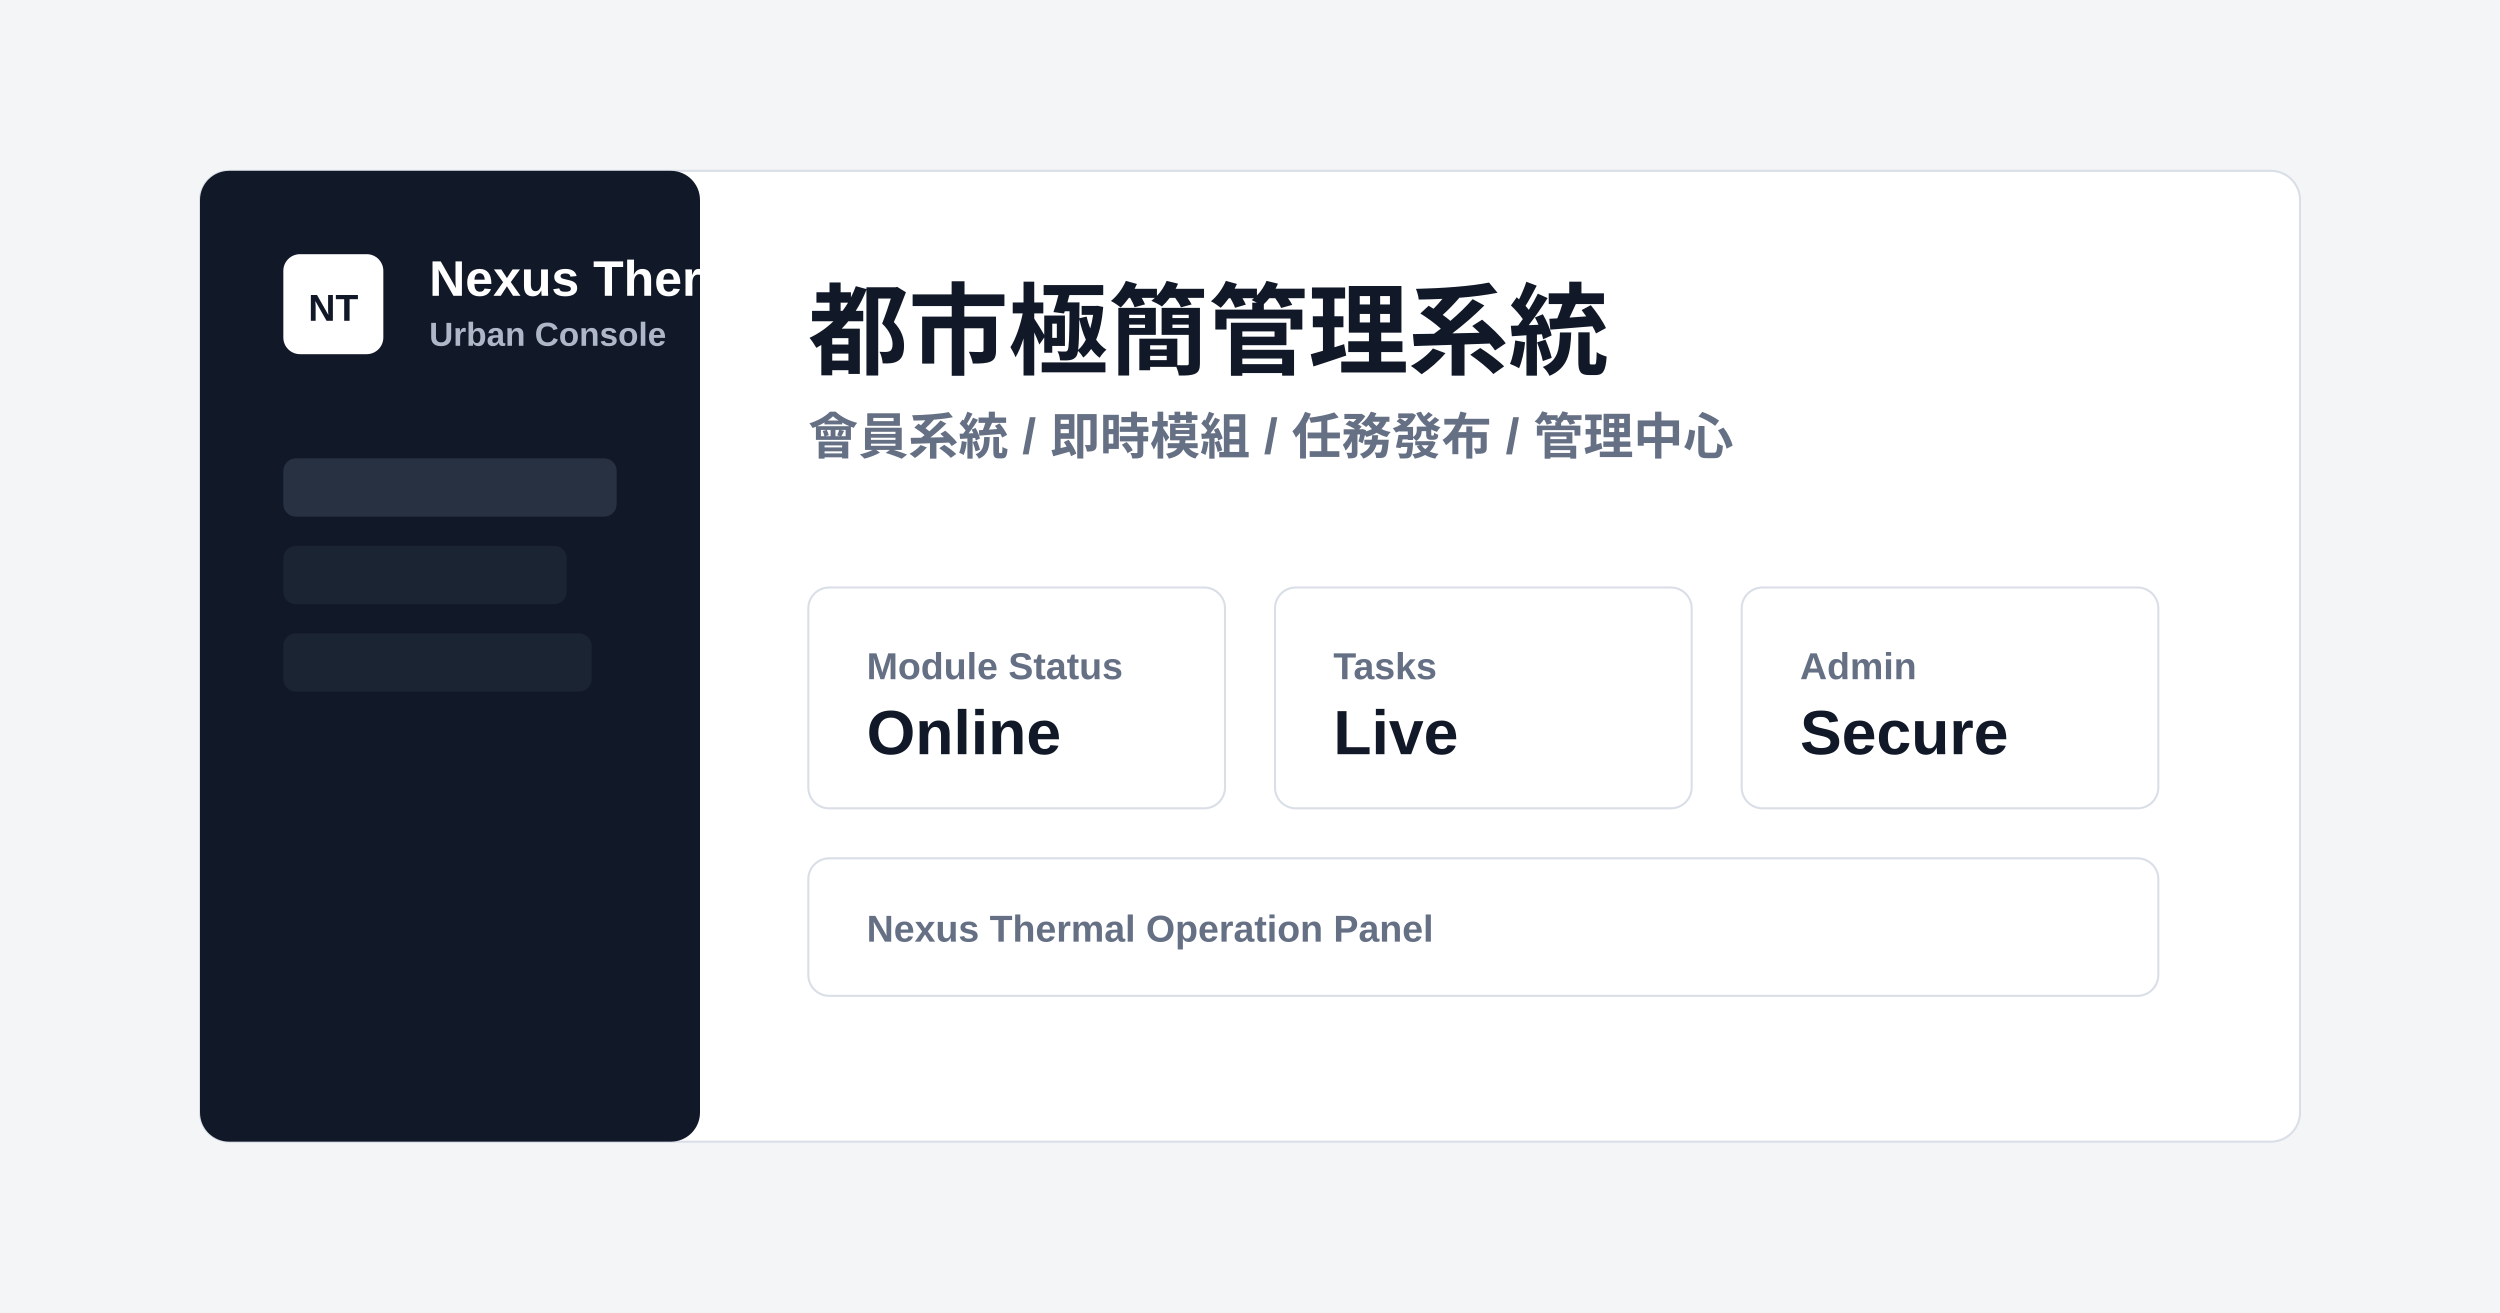
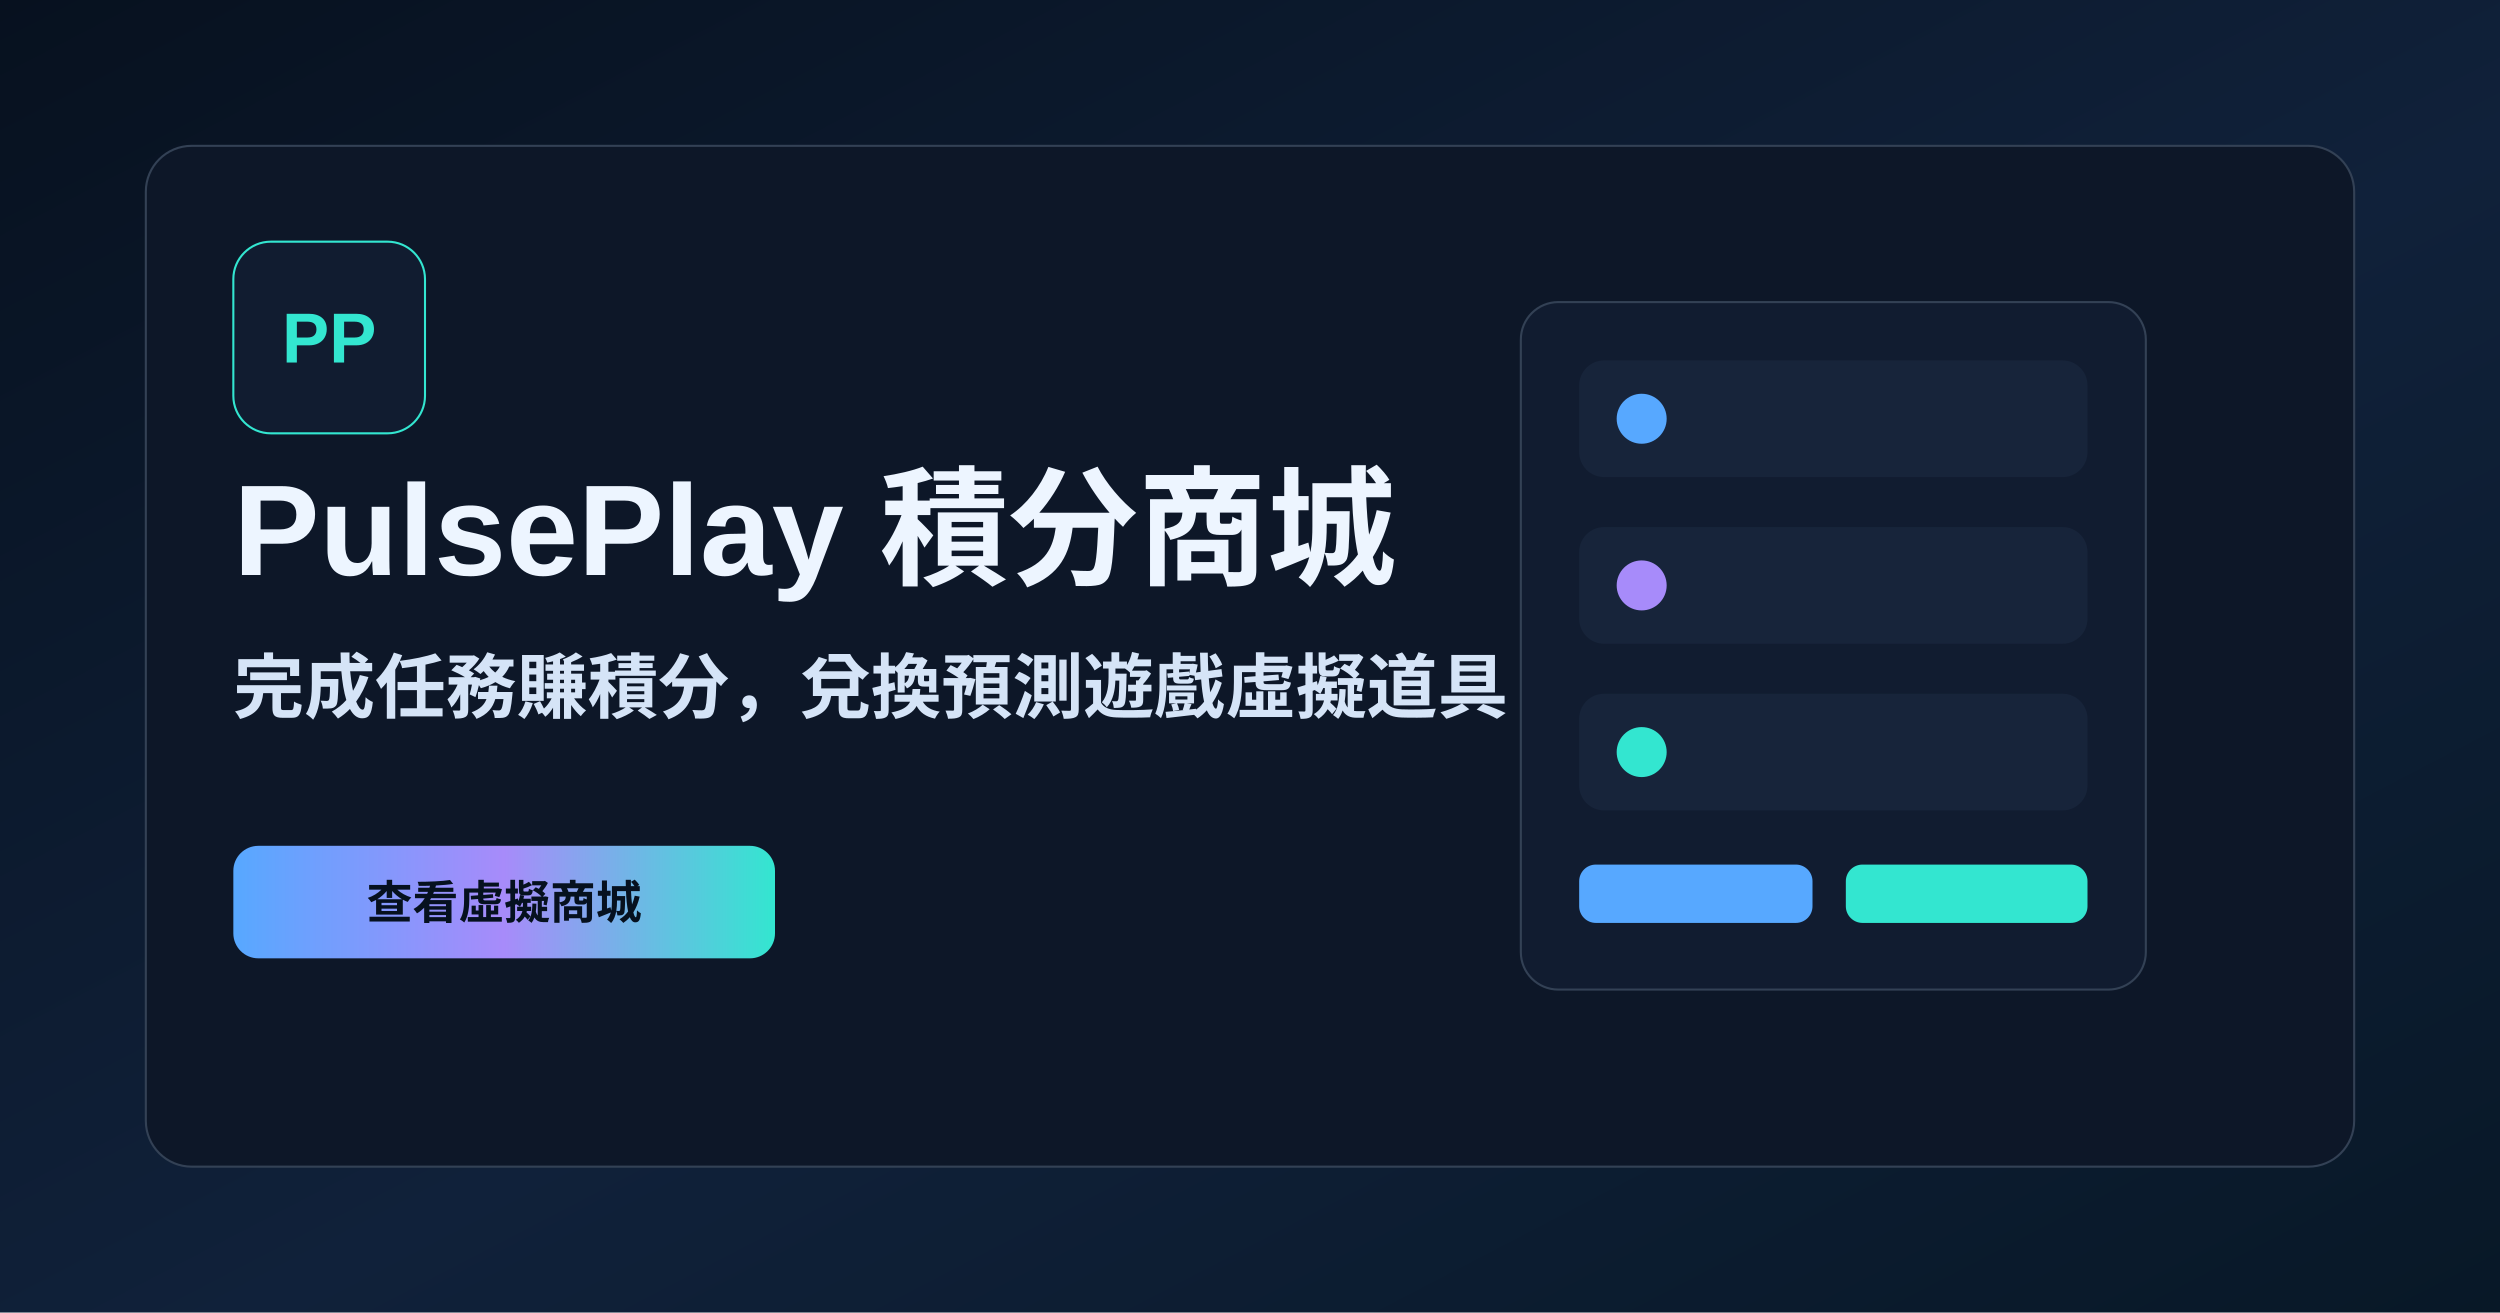
- <svg xmlns="http://www.w3.org/2000/svg" width="1200" height="630" viewBox="0 0 1200 630" role="img" aria-labelledby="title desc">
-   <rect width="1200" height="630" fill="#f4f5f7" />
-   <rect x="96" y="82" width="1008" height="466" rx="14" fill="#ffffff" stroke="#d9dee7" />
-   <rect x="96" y="82" width="240" height="466" rx="14" fill="#111827" />
-   <rect x="136" y="122" width="48" height="48" rx="8" fill="#ffffff" />
-   <text x="160" y="154" text-anchor="middle" fill="#111827" font-family="Arial, sans-serif" font-size="18" font-weight="900">NT</text>
-   <text x="206" y="142" fill="#ffffff" font-family="Arial, Microsoft JhengHei, sans-serif" font-size="24" font-weight="900">Nexus Thermal</text>
-   <text x="206" y="166" fill="#aeb7c7" font-family="Arial, Microsoft JhengHei, sans-serif" font-size="16" font-weight="700">Urban Console</text>
-   <rect x="136" y="220" width="160" height="28" rx="6" fill="#273142" />
-   <rect x="136" y="262" width="136" height="28" rx="6" fill="#1b2433" />
-   <rect x="136" y="304" width="148" height="28" rx="6" fill="#1b2433" />
-   <text x="388" y="176" fill="#111827" font-family="Arial, Microsoft JhengHei, sans-serif" font-size="48" font-weight="900">都市極簡管理系統</text>
-   <text x="388" y="218" fill="#667085" font-family="Arial, Microsoft JhengHei, sans-serif" font-size="24" font-weight="700">會員系統 / 即時模組 / 任務發布 / 管理中心</text>
-   <g fill="#ffffff" stroke="#d9dee7">
-     <rect x="388" y="282" width="200" height="106" rx="10" />
-     <rect x="612" y="282" width="200" height="106" rx="10" />
-     <rect x="836" y="282" width="200" height="106" rx="10" />
-     <rect x="388" y="412" width="648" height="66" rx="10" />
-   </g>
-   <g fill="#667085" font-family="Arial, Microsoft JhengHei, sans-serif" font-size="18" font-weight="800">
-     <text x="416" y="326">Module Status</text>
-     <text x="640" y="326">Tasks</text>
-     <text x="864" y="326">Admin</text>
-     <text x="416" y="452">Nexus Thermal Operation Panel</text>
-   </g>
-   <g fill="#111827" font-family="Arial, sans-serif" font-size="30" font-weight="900">
-     <text x="416" y="362">Online</text>
-     <text x="640" y="362">Live</text>
-     <text x="864" y="362">Secure</text>
+ <svg xmlns="http://www.w3.org/2000/svg" width="1200" height="630" viewBox="0 0 1200 630" role="img" aria-label="PulsePlay 積分商城">
+   <defs>
+     <linearGradient id="bg" x1="0" x2="1" y1="0" y2="1">
+       <stop offset="0" stop-color="#07111f" />
+       <stop offset="0.55" stop-color="#10213a" />
+       <stop offset="1" stop-color="#081827" />
+     </linearGradient>
+     <linearGradient id="line" x1="0" x2="1">
+       <stop offset="0" stop-color="#57a8ff" />
+       <stop offset="0.5" stop-color="#a78bfa" />
+       <stop offset="1" stop-color="#33e6d0" />
+     </linearGradient>
+   </defs>
+   <rect width="1200" height="630" fill="url(#bg)" />
+   <rect x="70" y="70" width="1060" height="490" rx="22" fill="#0d1728" stroke="#334155" />
+   <rect x="112" y="116" width="92" height="92" rx="18" fill="#111c30" stroke="#33e6d0" />
+   <text x="158" y="174" text-anchor="middle" fill="#33e6d0" font-family="Arial, 'Microsoft JhengHei', sans-serif" font-size="34" font-weight="900">PP</text>
+   <text x="112" y="276" fill="#edf5ff" font-family="Arial, 'Microsoft JhengHei', sans-serif" font-size="62" font-weight="900">PulsePlay 積分商城</text>
+   <text x="112" y="342" fill="#d5e4f7" font-family="Arial, 'Microsoft JhengHei', sans-serif" font-size="34" font-weight="800">完成任務賺積分，兌換預測遊戲虛擬道具</text>
+   <rect x="112" y="406" width="260" height="54" rx="12" fill="url(#line)" />
+   <text x="242" y="441" text-anchor="middle" fill="#06111f" font-family="Arial, 'Microsoft JhengHei', sans-serif" font-size="22" font-weight="900">查看虛擬商城</text>
+   <g transform="translate(730 145)">
+     <rect width="300" height="330" rx="18" fill="#111c30" stroke="#334155" />
+     <rect x="28" y="28" width="244" height="56" rx="12" fill="#17243a" />
+     <rect x="28" y="108" width="244" height="56" rx="12" fill="#17243a" />
+     <rect x="28" y="188" width="244" height="56" rx="12" fill="#17243a" />
+     <rect x="28" y="270" width="112" height="28" rx="8" fill="#57a8ff" />
+     <rect x="156" y="270" width="116" height="28" rx="8" fill="#33e6d0" />
+     <circle cx="58" cy="56" r="12" fill="#57a8ff" />
+     <circle cx="58" cy="136" r="12" fill="#a78bfa" />
+     <circle cx="58" cy="216" r="12" fill="#33e6d0" />
  </g>
</svg>
